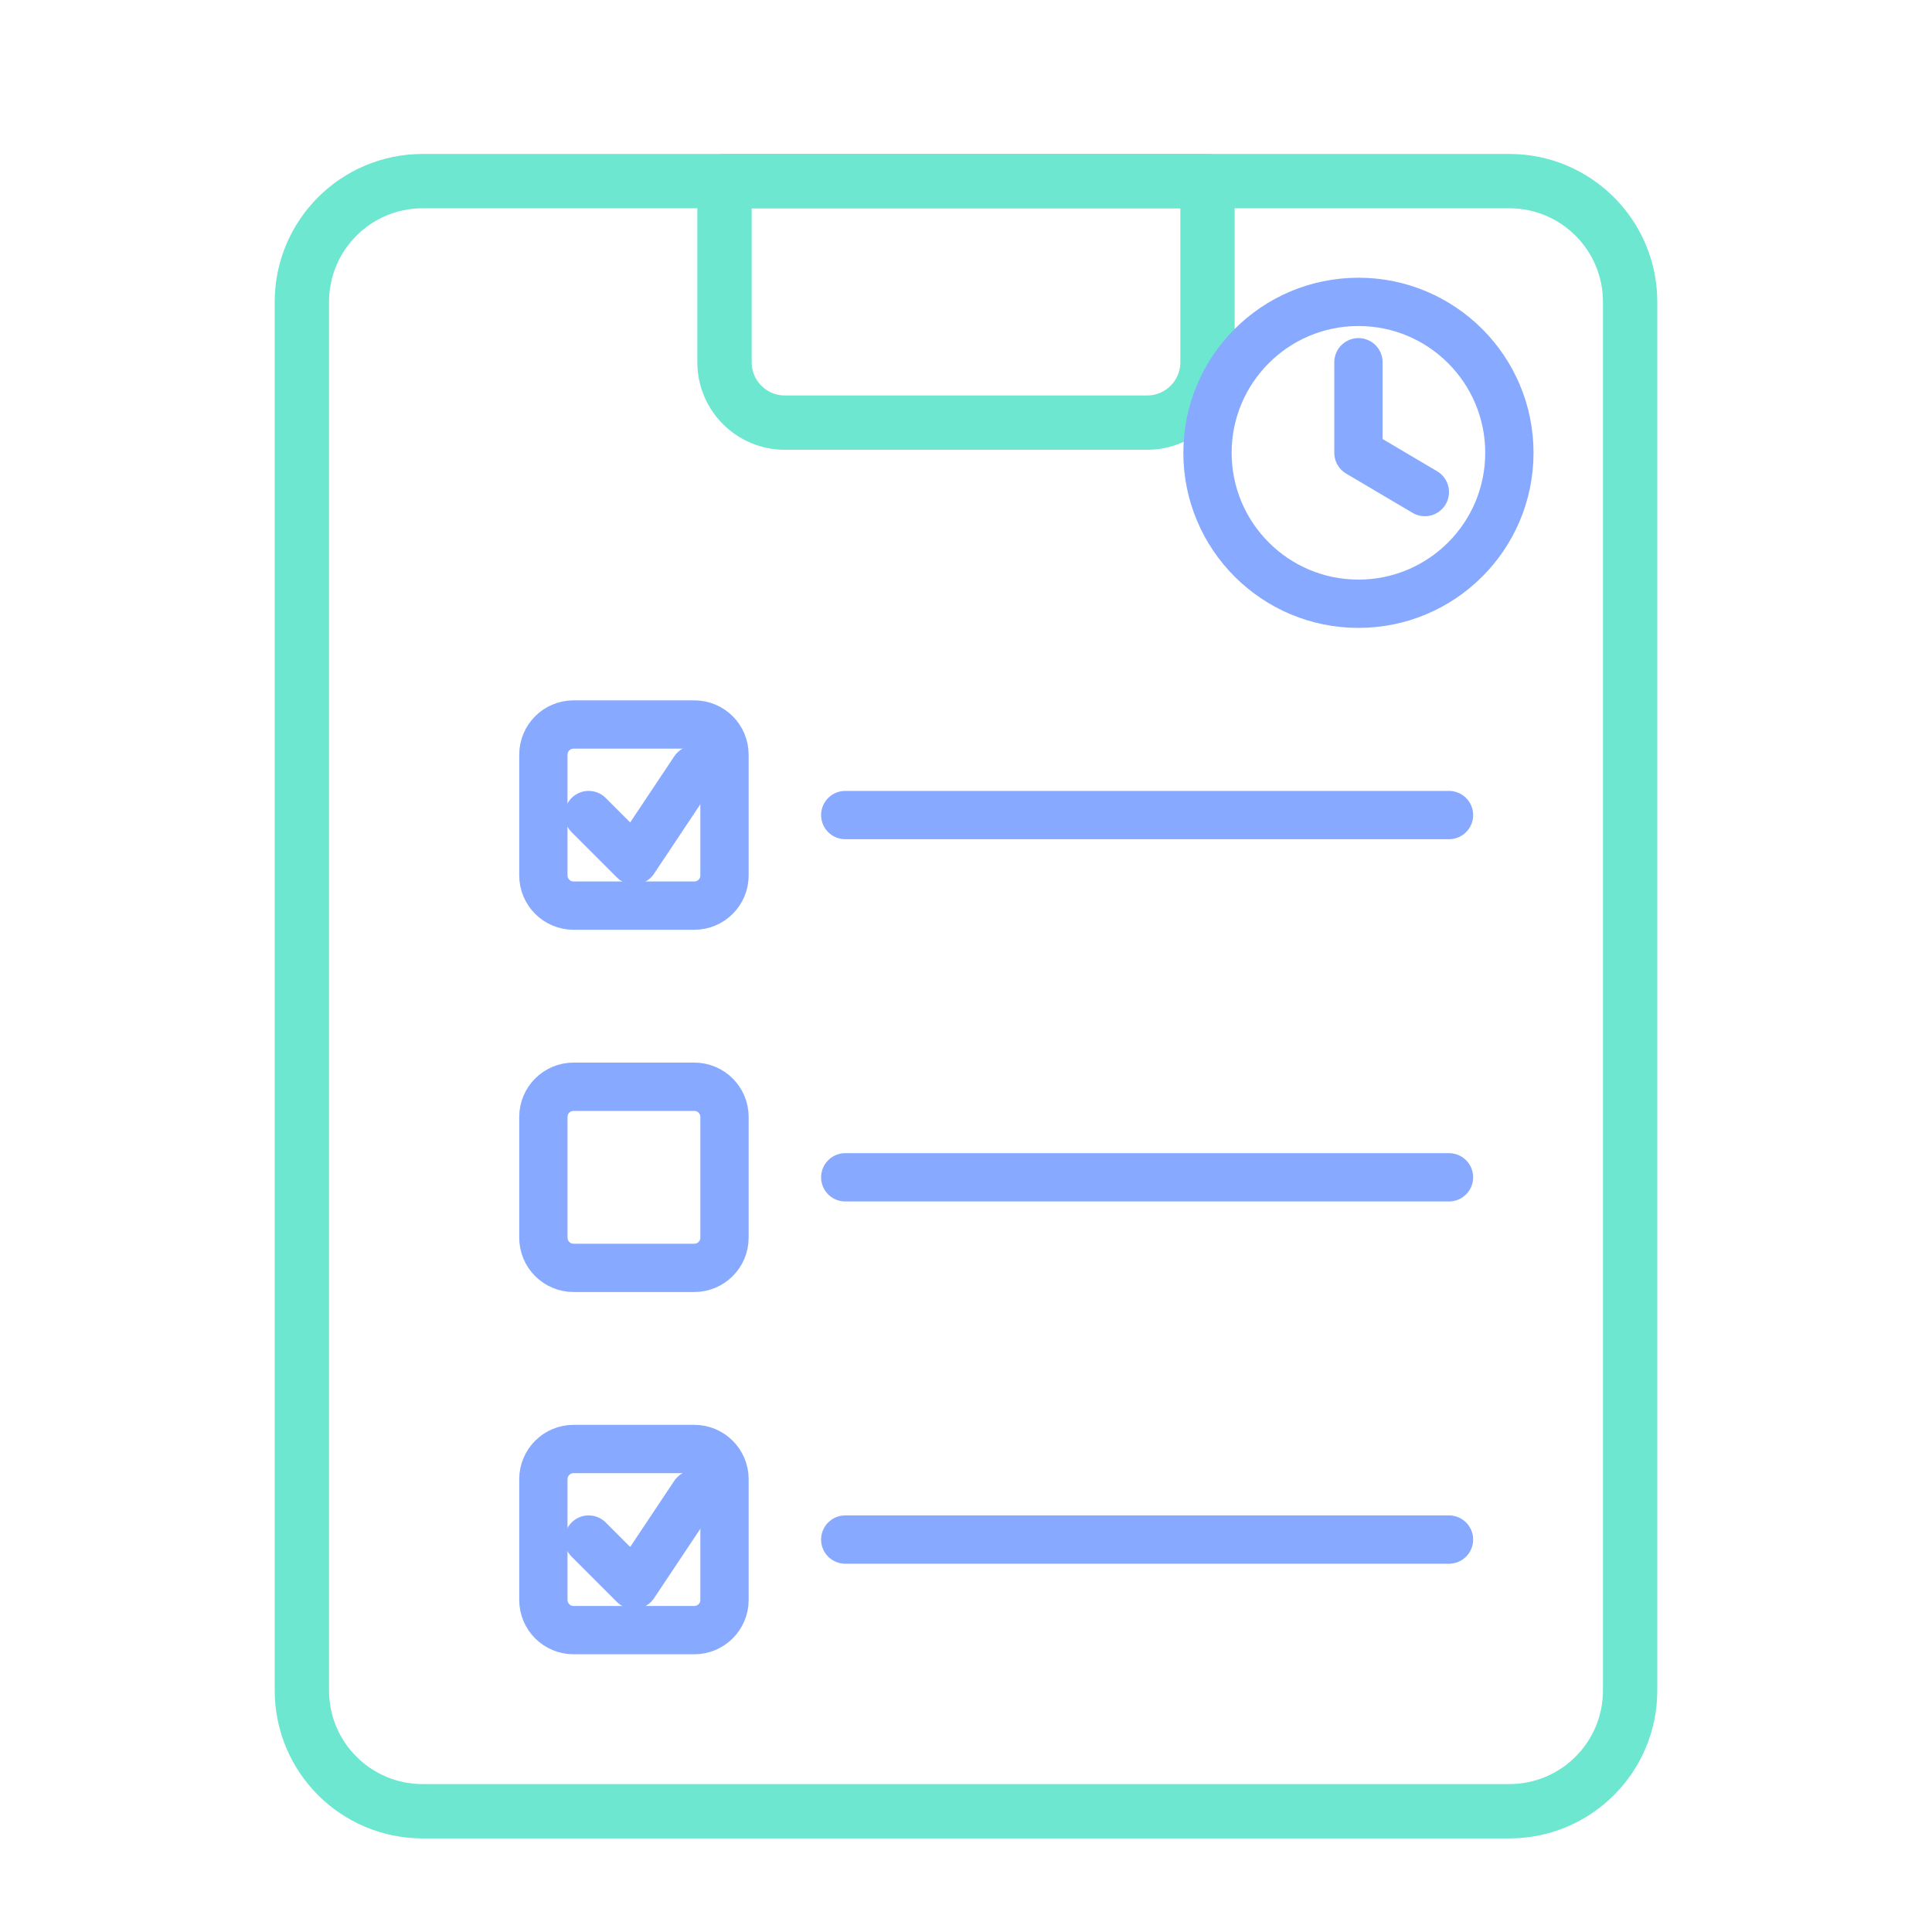
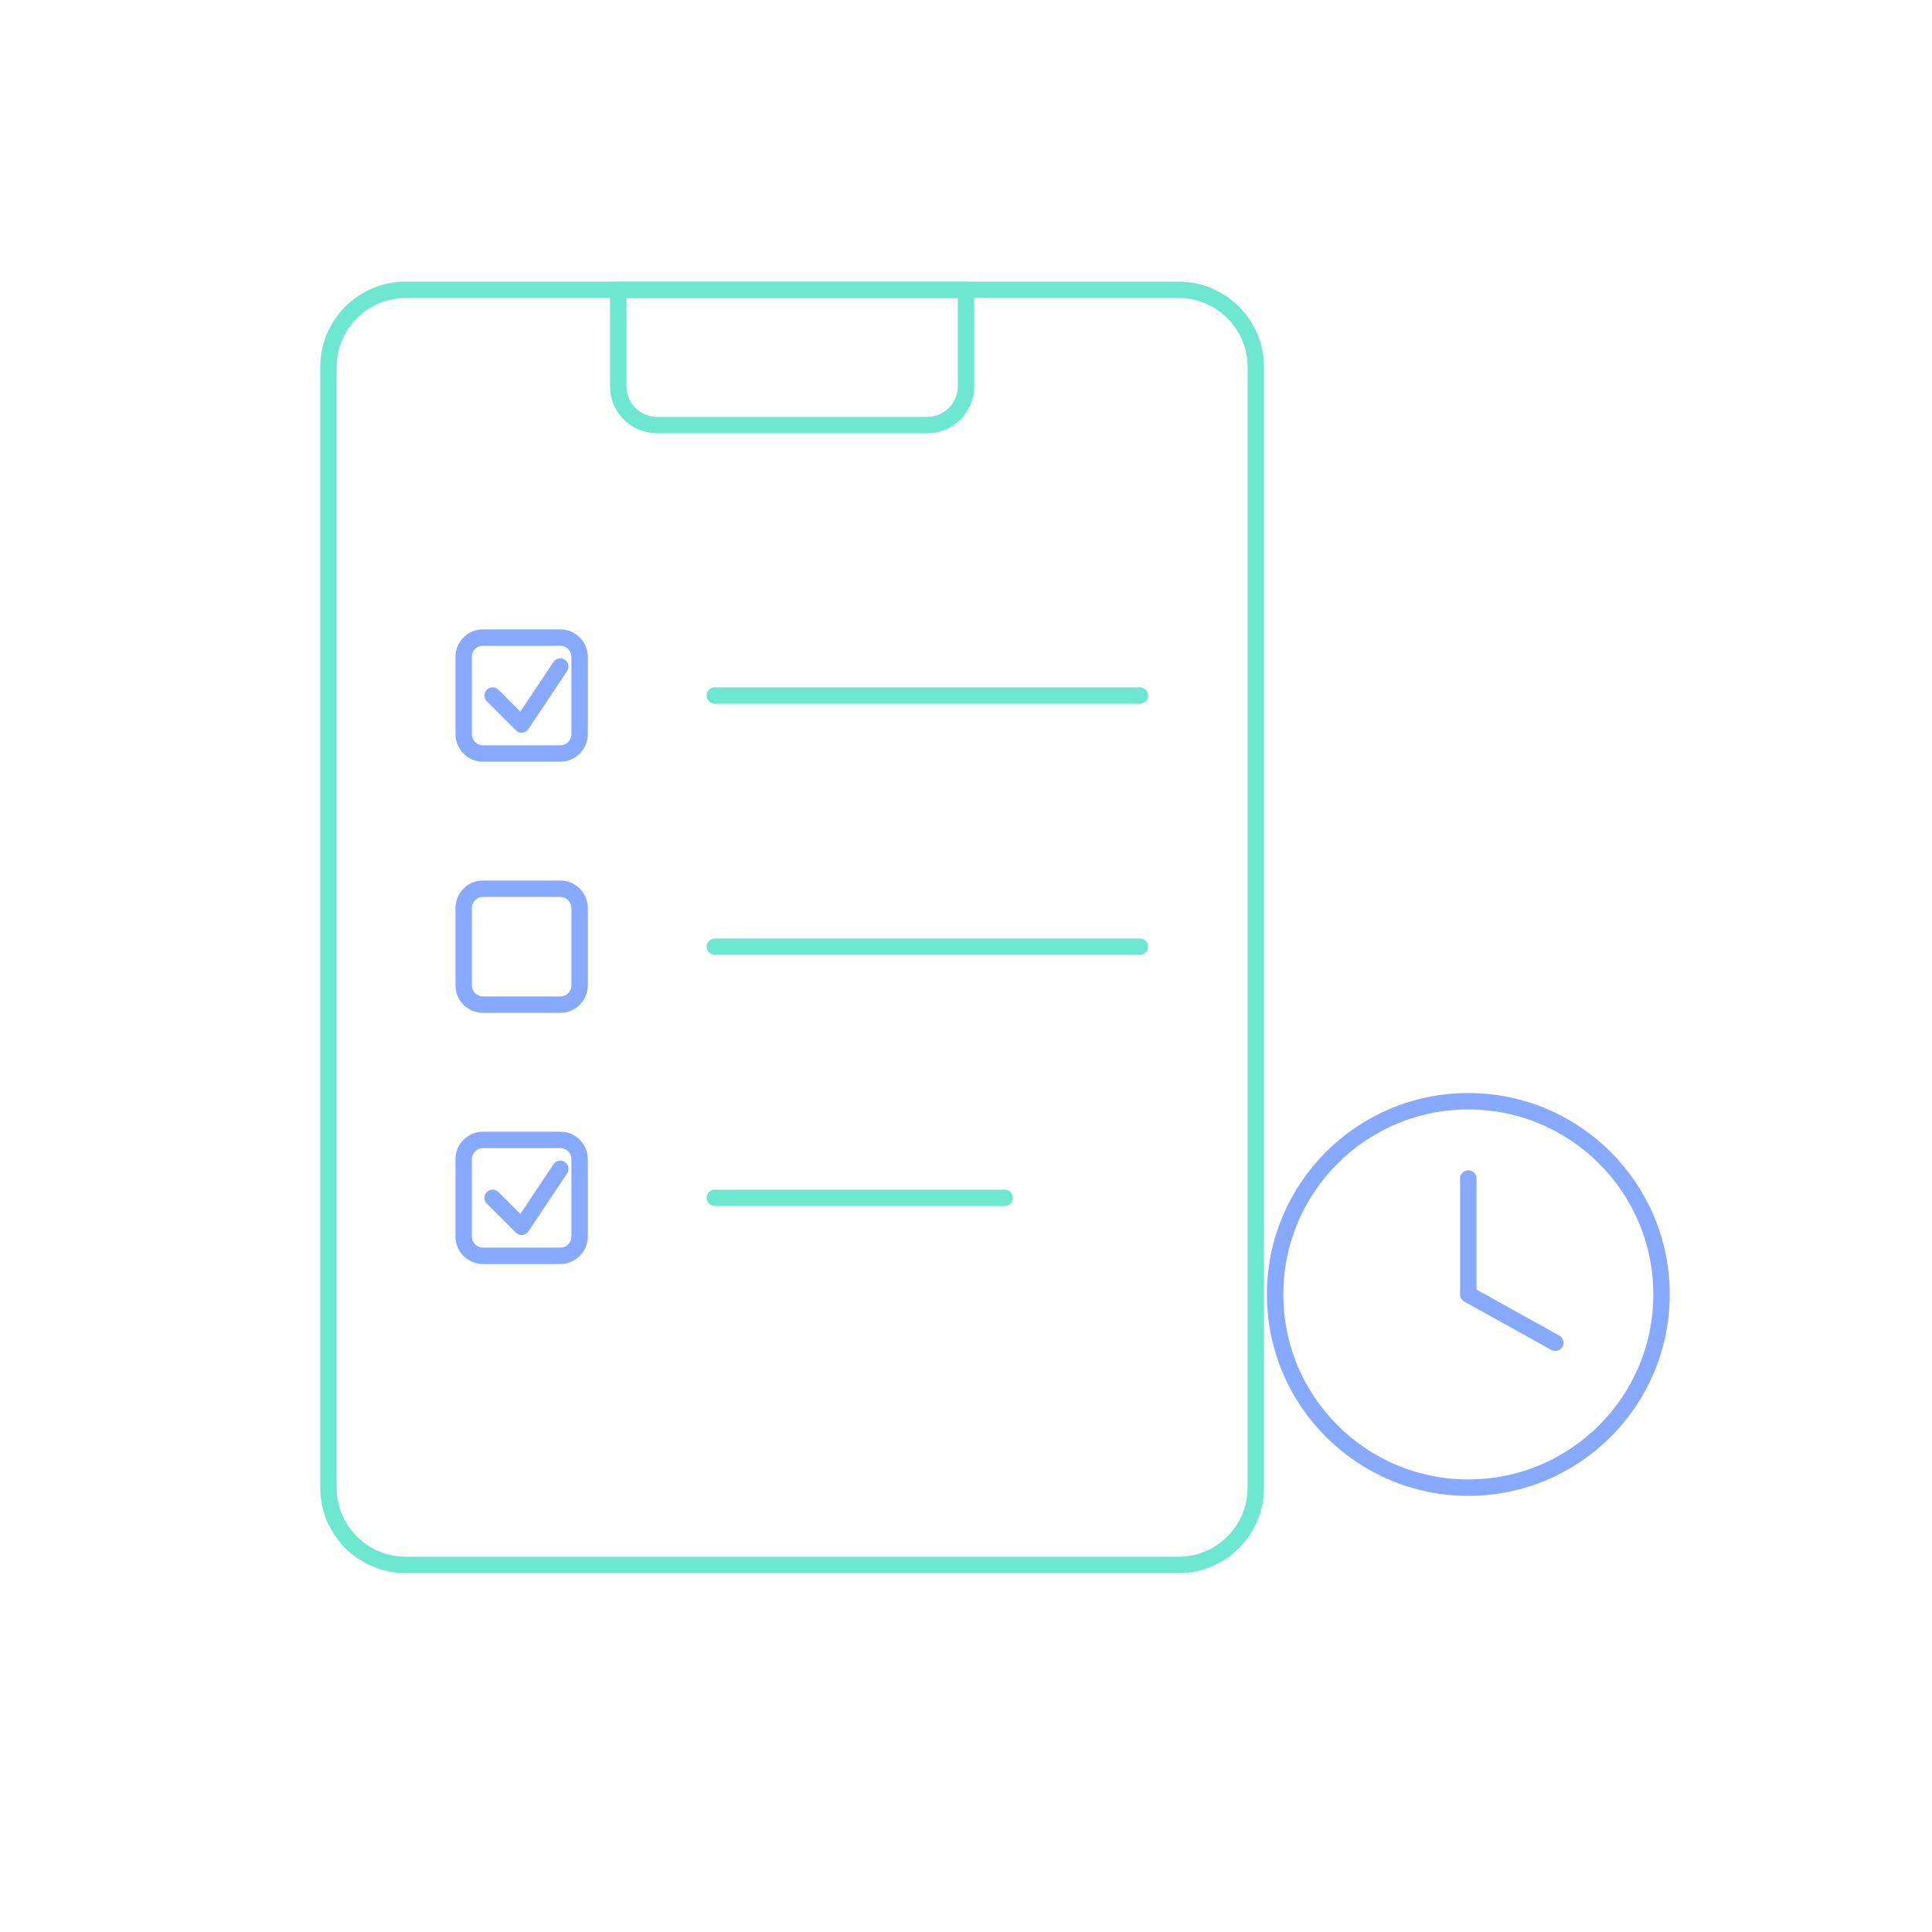
- <svg xmlns="http://www.w3.org/2000/svg" viewBox="0 0 64 64" fill="none" stroke-linecap="round" stroke-linejoin="round">
-   <g stroke="#6EE7D1" stroke-width="1.8">
-     <rect x="10" y="6" width="44" height="54" rx="4" />
-     <path d="M24 6h16v6a2 2 0 0 1-2 2H26a2 2 0 0 1-2-2Z" />
+ <svg xmlns="http://www.w3.org/2000/svg" viewBox="0 0 200 200" fill="none" stroke-linecap="round" stroke-linejoin="round">
+   <g stroke="#6EE7D1" stroke-width="1.7">
+     <rect x="34" y="30" width="96" height="132" rx="8" />
+     <path d="M64 30h36v10a4 4 0 0 1-4 4H68a4 4 0 0 1-4-4Z" />
+     <path d="M74 72h44M74 98h44M74 124h30" />
  </g>
-   <g stroke="#87A9FF" stroke-width="1.6">
-     <rect x="18" y="24" width="6" height="6" rx="1" />
-     <path d="M19.5 27 21 28.5 23 25.5" />
-     <path d="M28 27h20" />
-     <rect x="18" y="36" width="6" height="6" rx="1" />
-     <path d="M28 39h20" />
-     <rect x="18" y="48" width="6" height="6" rx="1" />
-     <path d="M19.5 51 21 52.5 23 49.5" />
-     <path d="M28 51h20" />
-     <circle cx="45" cy="15" r="5" />
-     <path d="M45 12v3l2.2 1.3" />
+   <g stroke="#87A9FF" stroke-width="1.7">
+     <rect x="48" y="66" width="12" height="12" rx="2" />
+     <path d="M51 72l3 3 4-6" />
+     <rect x="48" y="92" width="12" height="12" rx="2" />
+     <rect x="48" y="118" width="12" height="12" rx="2" />
+     <path d="M51 124l3 3 4-6" />
+     <circle cx="152" cy="134" r="20" />
+     <path d="M152 122v12l9 5" />
  </g>
</svg>
